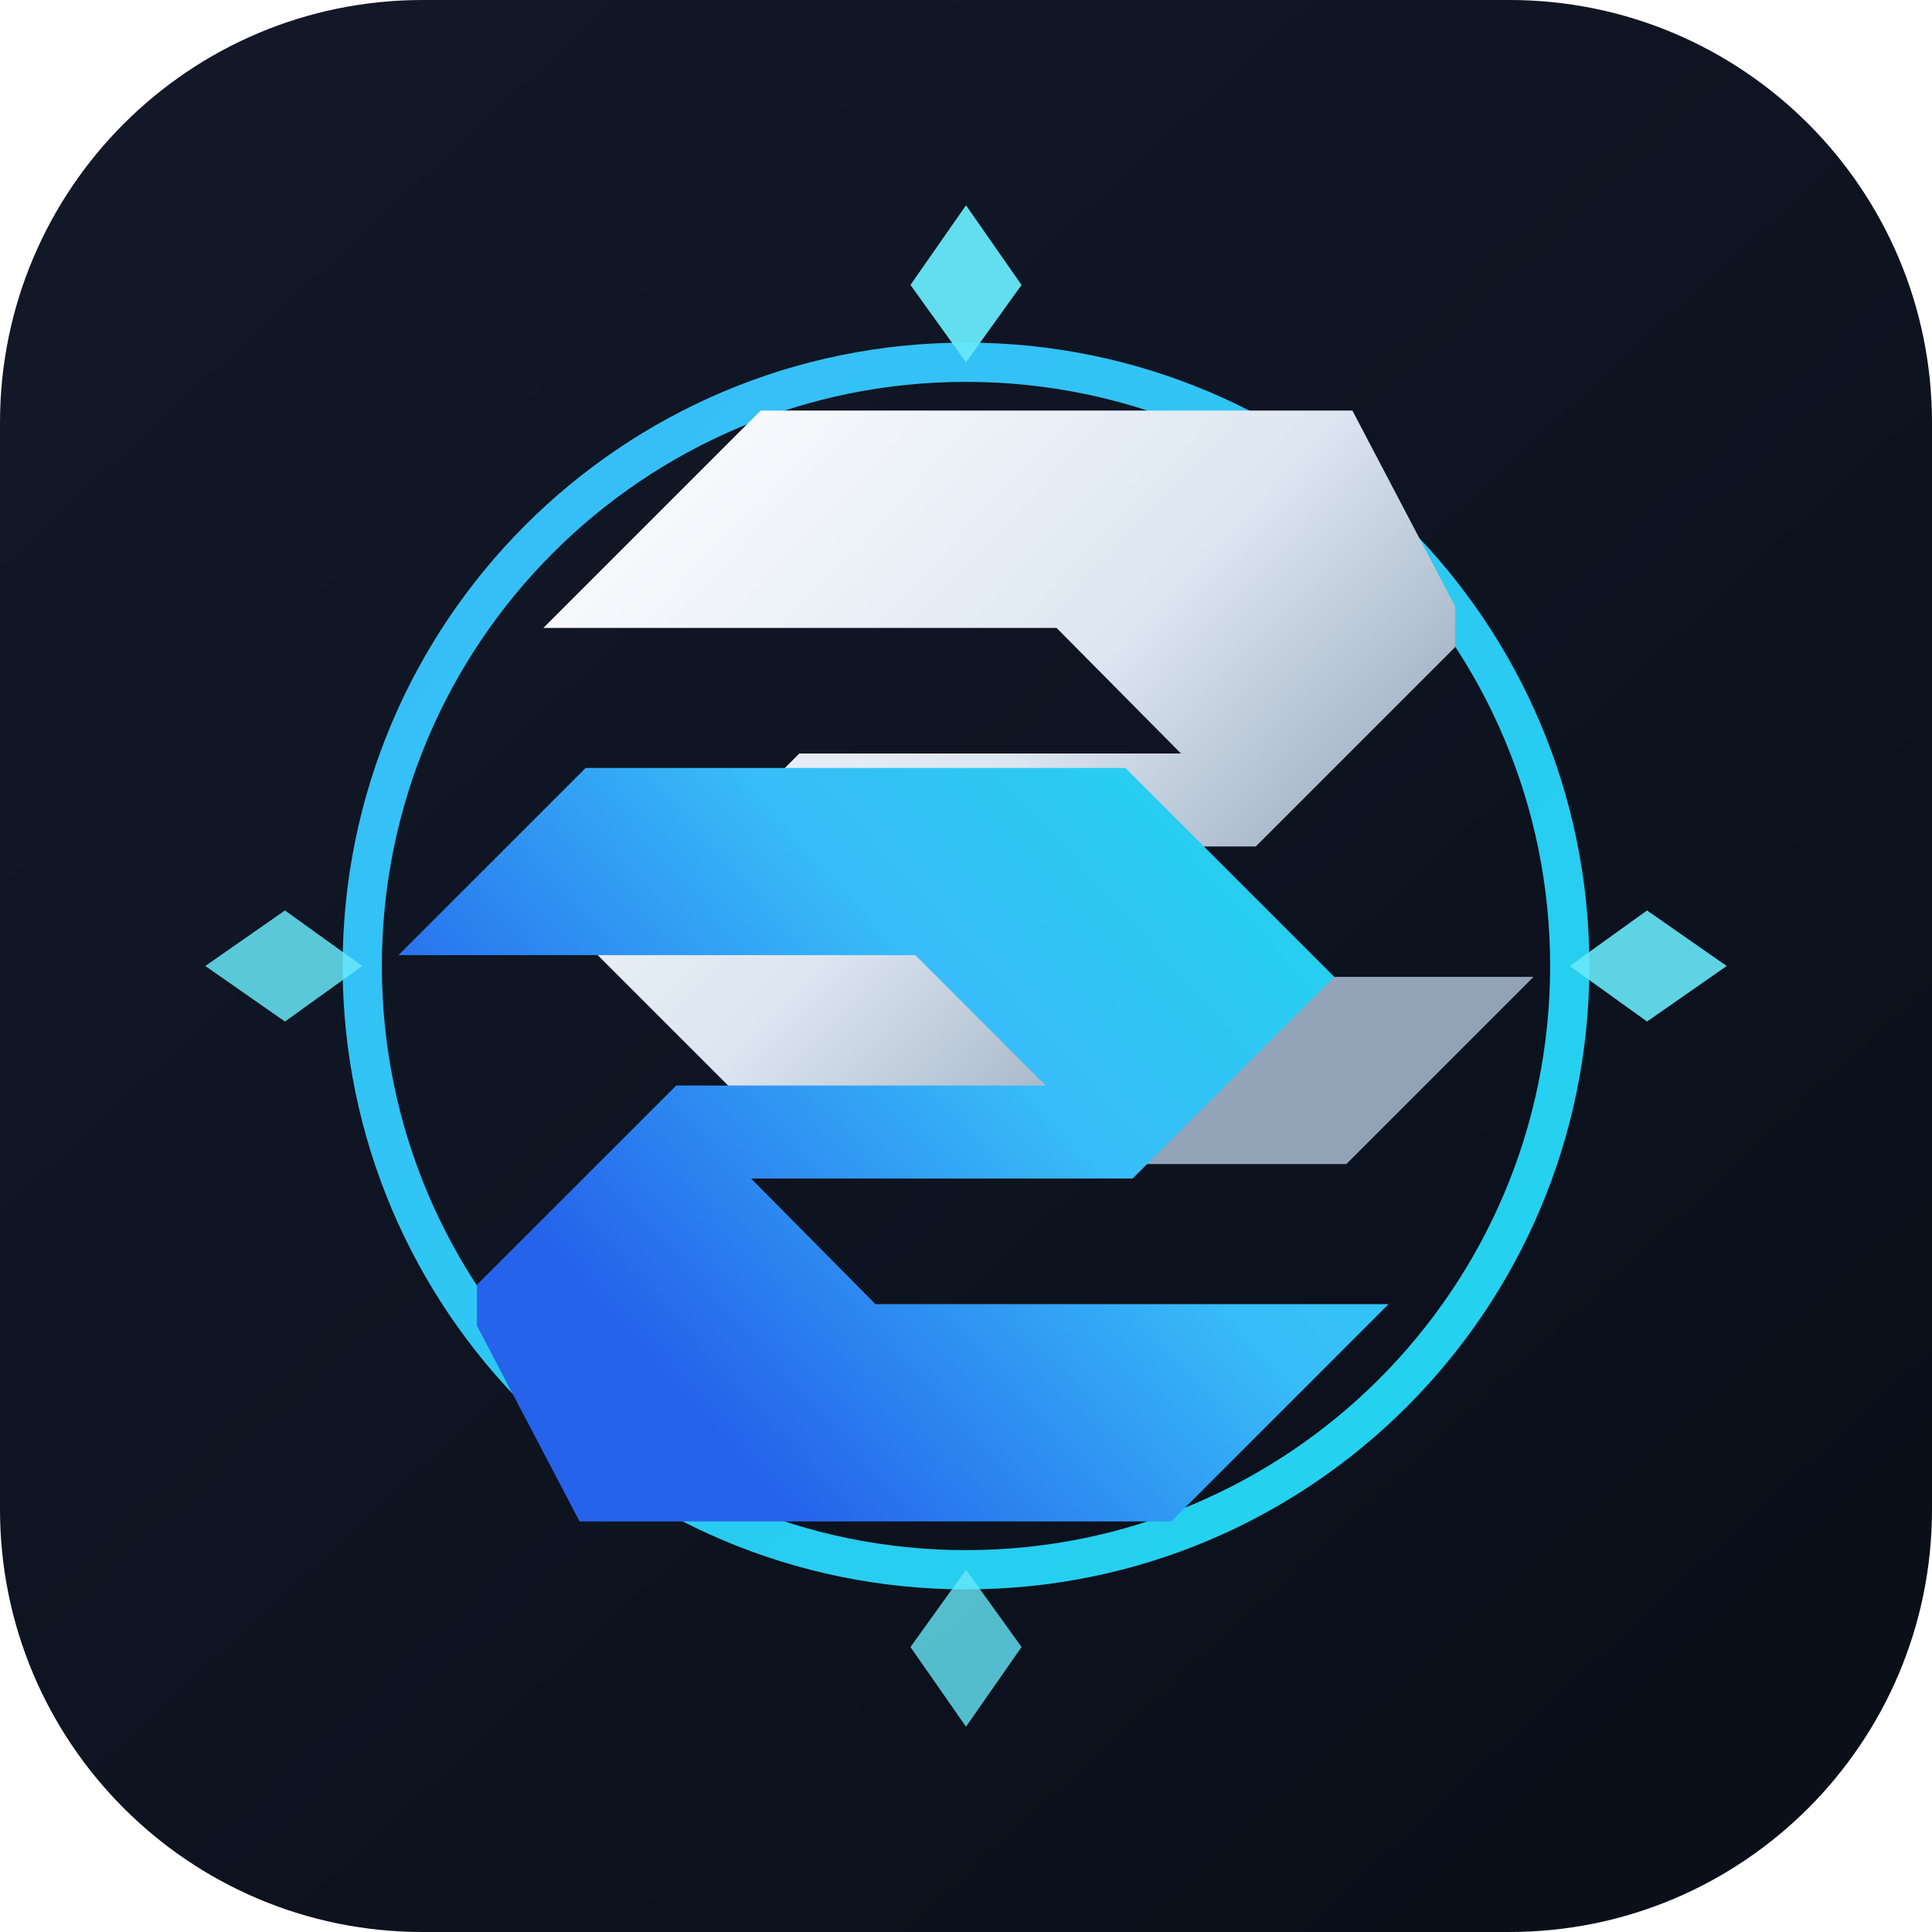
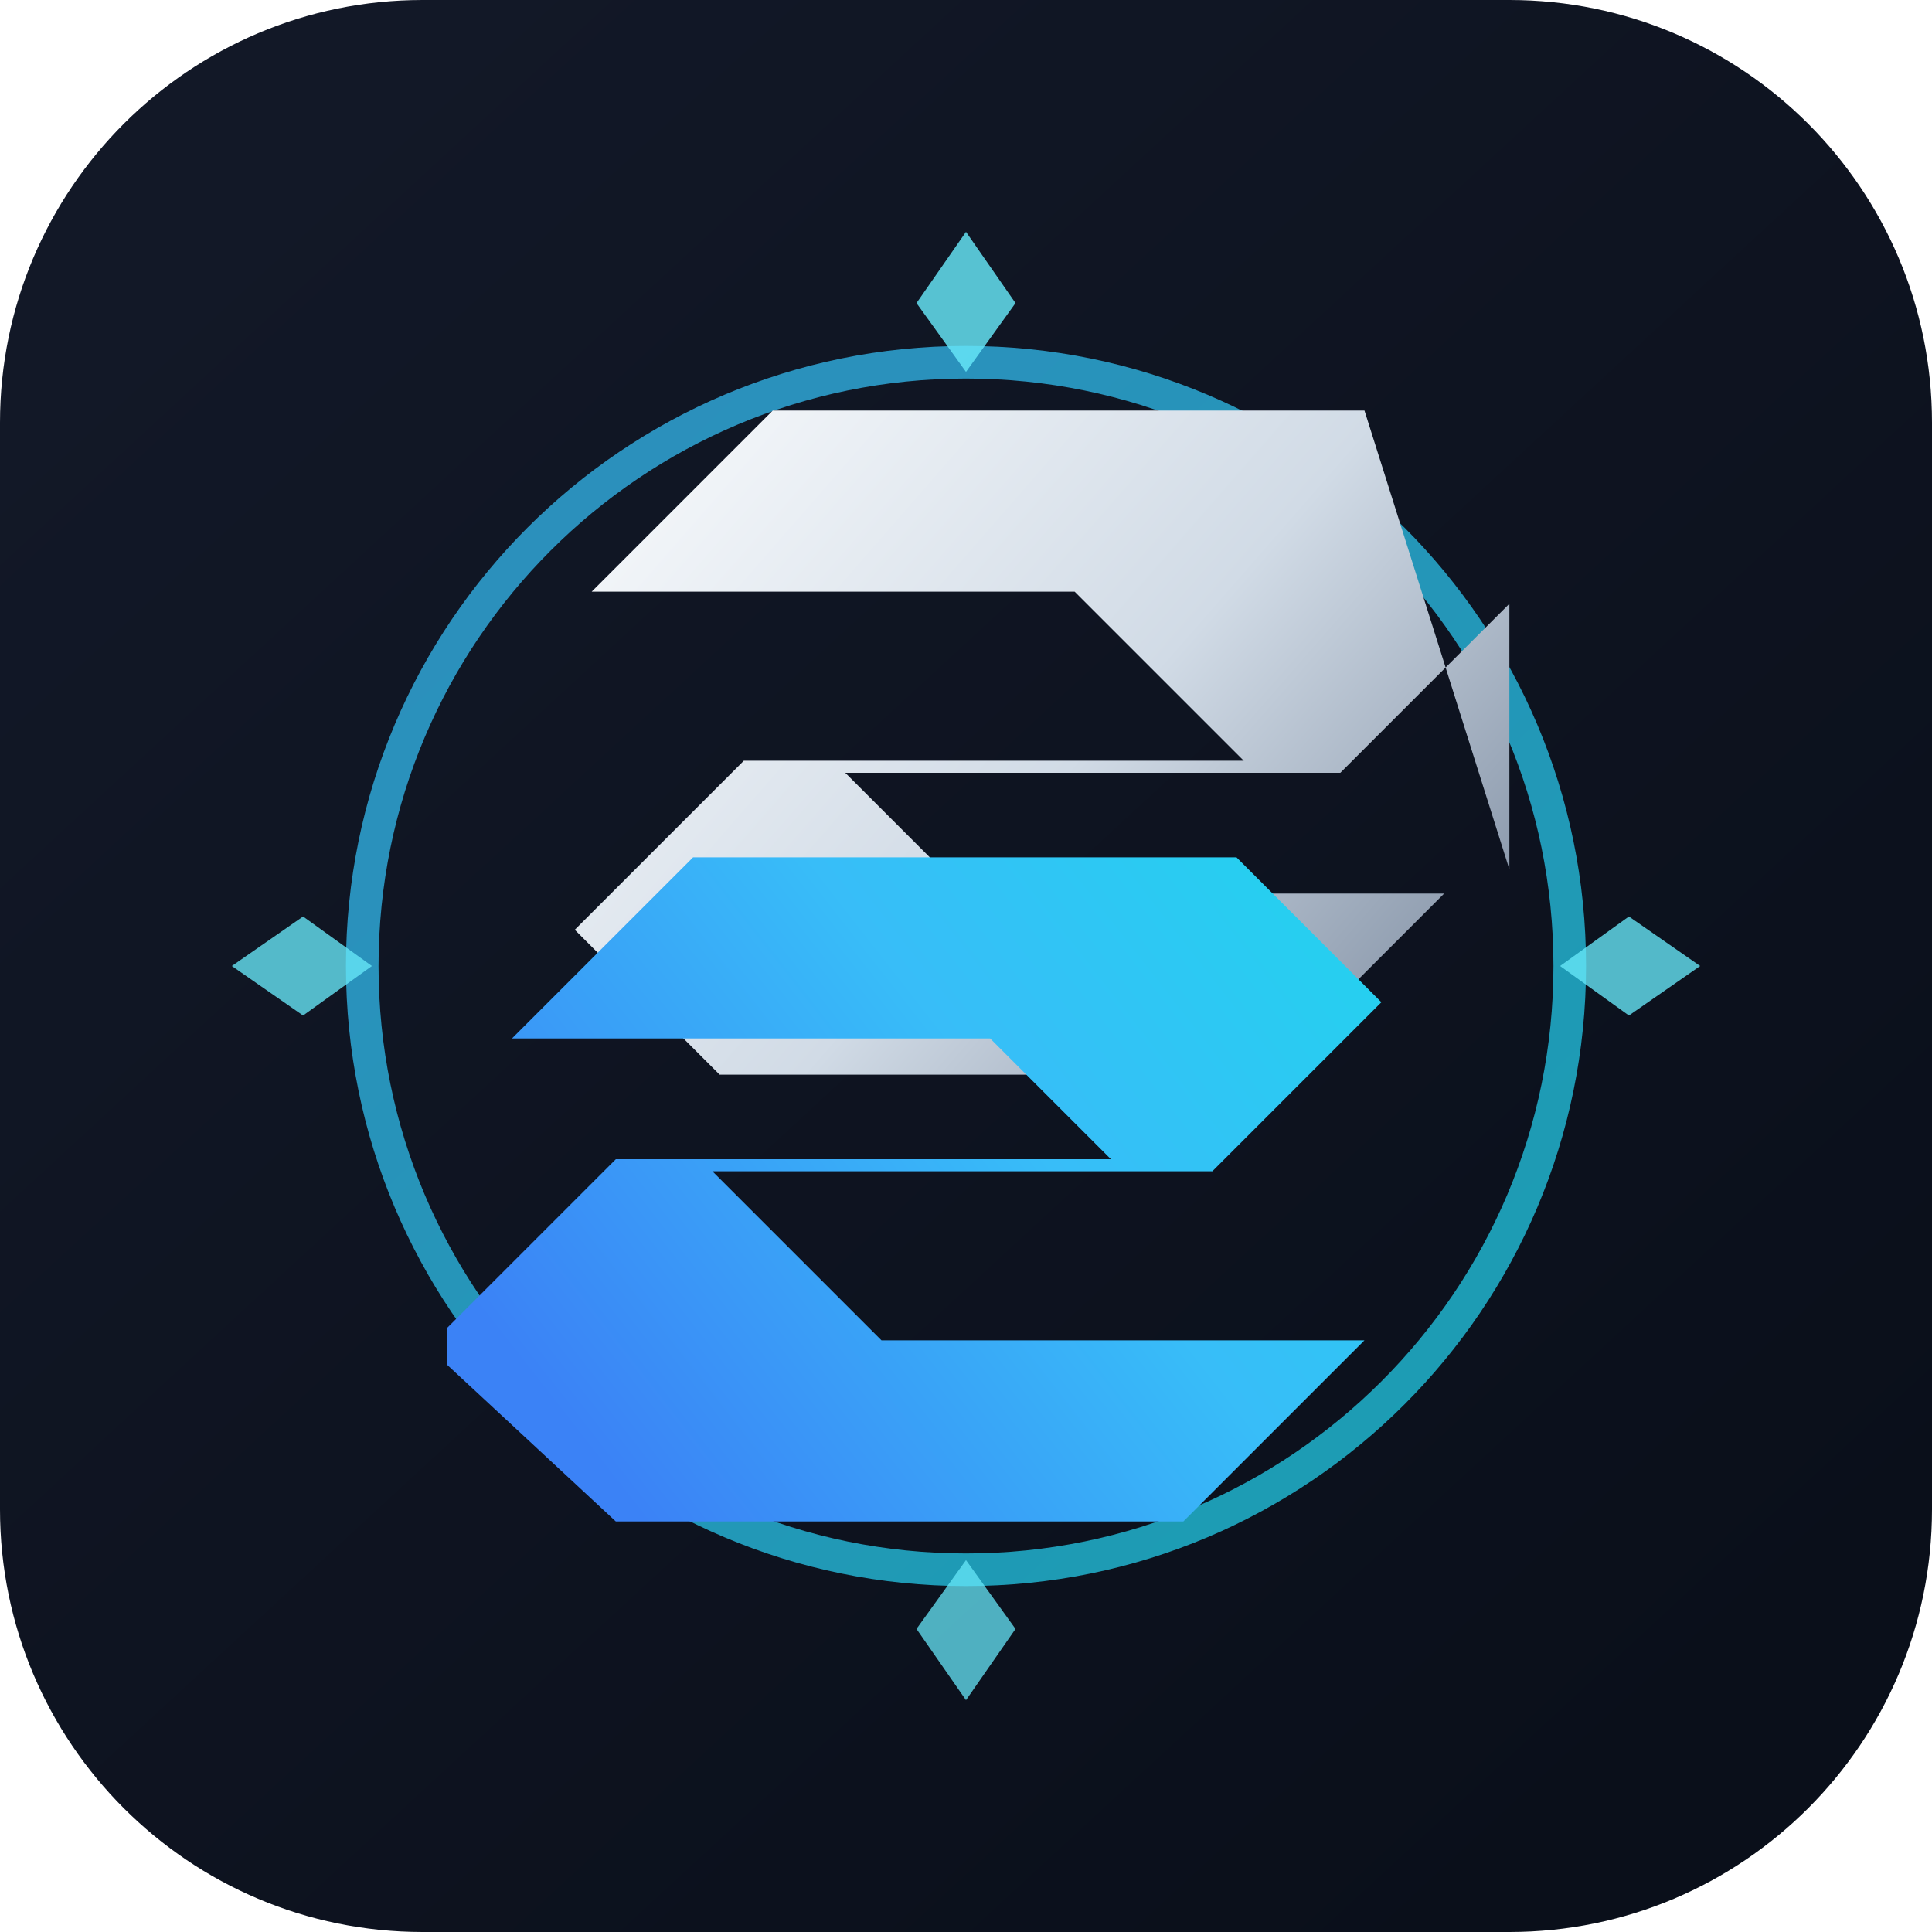
<svg xmlns="http://www.w3.org/2000/svg" viewBox="0 0 512 512">
  <defs>
    <linearGradient id="icon-bg" x1="64" y1="48" x2="448" y2="464" gradientUnits="userSpaceOnUse">
      <stop offset="0" stop-color="#121827" />
      <stop offset="1" stop-color="#0A0F1A" />
    </linearGradient>
    <linearGradient id="icon-ring" x1="123.2" y1="113.6" x2="388.8" y2="390.4" gradientUnits="userSpaceOnUse">
      <stop offset="0" stop-color="#38BDF8" />
      <stop offset="1" stop-color="#22D3EE" />
    </linearGradient>
-     <linearGradient id="icon-upper" x1="164.8" y1="137.6" x2="321.6" y2="286.4" gradientUnits="userSpaceOnUse">
+     <linearGradient id="icon-upper" x1="160" y1="108.8" x2="361.6" y2="284.8" gradientUnits="userSpaceOnUse">
      <stop offset="0" stop-color="#F8FAFC" />
-       <stop offset="0.55" stop-color="#DCE6F1" />
-       <stop offset="1" stop-color="#93A4B8" />
+       <stop offset="0.58" stop-color="#D1DBE6" />
+       <stop offset="1" stop-color="#8A98AB" />
    </linearGradient>
-     <linearGradient id="icon-lower" x1="179.2" y1="367.2" x2="346.4" y2="216" gradientUnits="userSpaceOnUse">
-       <stop offset="0" stop-color="#2563EB" />
+     <linearGradient id="icon-lower" x1="163.2" y1="393.6" x2="368" y2="233.6" gradientUnits="userSpaceOnUse">
+       <stop offset="0" stop-color="#3B82F6" />
      <stop offset="0.55" stop-color="#38BDF8" />
      <stop offset="1" stop-color="#22D3EE" />
    </linearGradient>
  </defs>
  <rect width="512" height="512" rx="112" fill="url(#icon-bg)" />
-   <circle cx="256" cy="256" r="160" fill="none" stroke="url(#icon-ring)" stroke-width="10.4" />
-   <path d="M256 54.4l14.72 21.12L256 96l-14.72-20.48L256 54.4Z" fill="#67E8F9" opacity="0.95" />
-   <path d="M457.6 256l-21.12 14.72L416 256l20.48-14.72L457.6 256Z" fill="#67E8F9" opacity="0.9" />
-   <path d="M256 457.6l-14.72-21.12L256 416l14.72 20.48L256 457.6Z" fill="#67E8F9" opacity="0.8" />
-   <path d="M54.4 256l21.12-14.72L96 256l-20.48 14.72L54.4 256Z" fill="#67E8F9" opacity="0.85" />
-   <path d="M358.4 108.8H201.6L144 166.4H280l32.96 33.28H211.84l-53.44 53.44 55.36 55.36H356.8l49.6-49.6H269.44l-34.56-34.56H332.8l52.8-52.8v-10.88l-27.2-51.84Z" fill="url(#icon-upper)" />
-   <path d="M153.6 403.2H310.4l57.6-57.6H232l-32.96-33.28H300.16l53.44-53.44-55.36-55.36H155.2l-49.6 49.6h136.96l34.56 34.56H179.2l-52.8 52.8v10.88l27.2 51.84Z" fill="url(#icon-lower)" />
+   <circle cx="256" cy="256" r="160" fill="none" stroke="url(#icon-ring)" stroke-width="8.64" opacity="0.72" />
+   <path d="M256 61.44l13.12 18.88L256 98.56l-13.12-18.24L256 61.44Z" fill="#67E8F9" opacity="0.82" />
+   <path d="M450.56 256l-18.88 13.12L413.44 256l18.24-13.12L450.56 256Z" fill="#67E8F9" opacity="0.78" />
+   <path d="M256 450.56l-13.12-18.88L256 413.44l13.12 18.24L256 450.56Z" fill="#67E8F9" opacity="0.74" />
+   <path d="M61.44 256l18.88-13.12L98.56 256l-18.24 13.12L61.44 256Z" fill="#67E8F9" opacity="0.78" />
+   <path d="M361.6 108.8H204.8l-48 48h128l44.8 44.8H197.12l-44.8 44.8 38.4 38.4h144l48-48H256l-32-32h131.2l44.8-44.8V230.4L361.6 108.8Z" fill="url(#icon-upper)" />
+   <path d="M163.2 403.2h150.4l48-48H233.6l-44.8-44.8h132.48l44.8-44.8-38.4-38.4h-144l-48 48h126.72l32 32H163.2l-44.8 44.8v9.6l44.8 41.6Z" fill="url(#icon-lower)" />
</svg>
